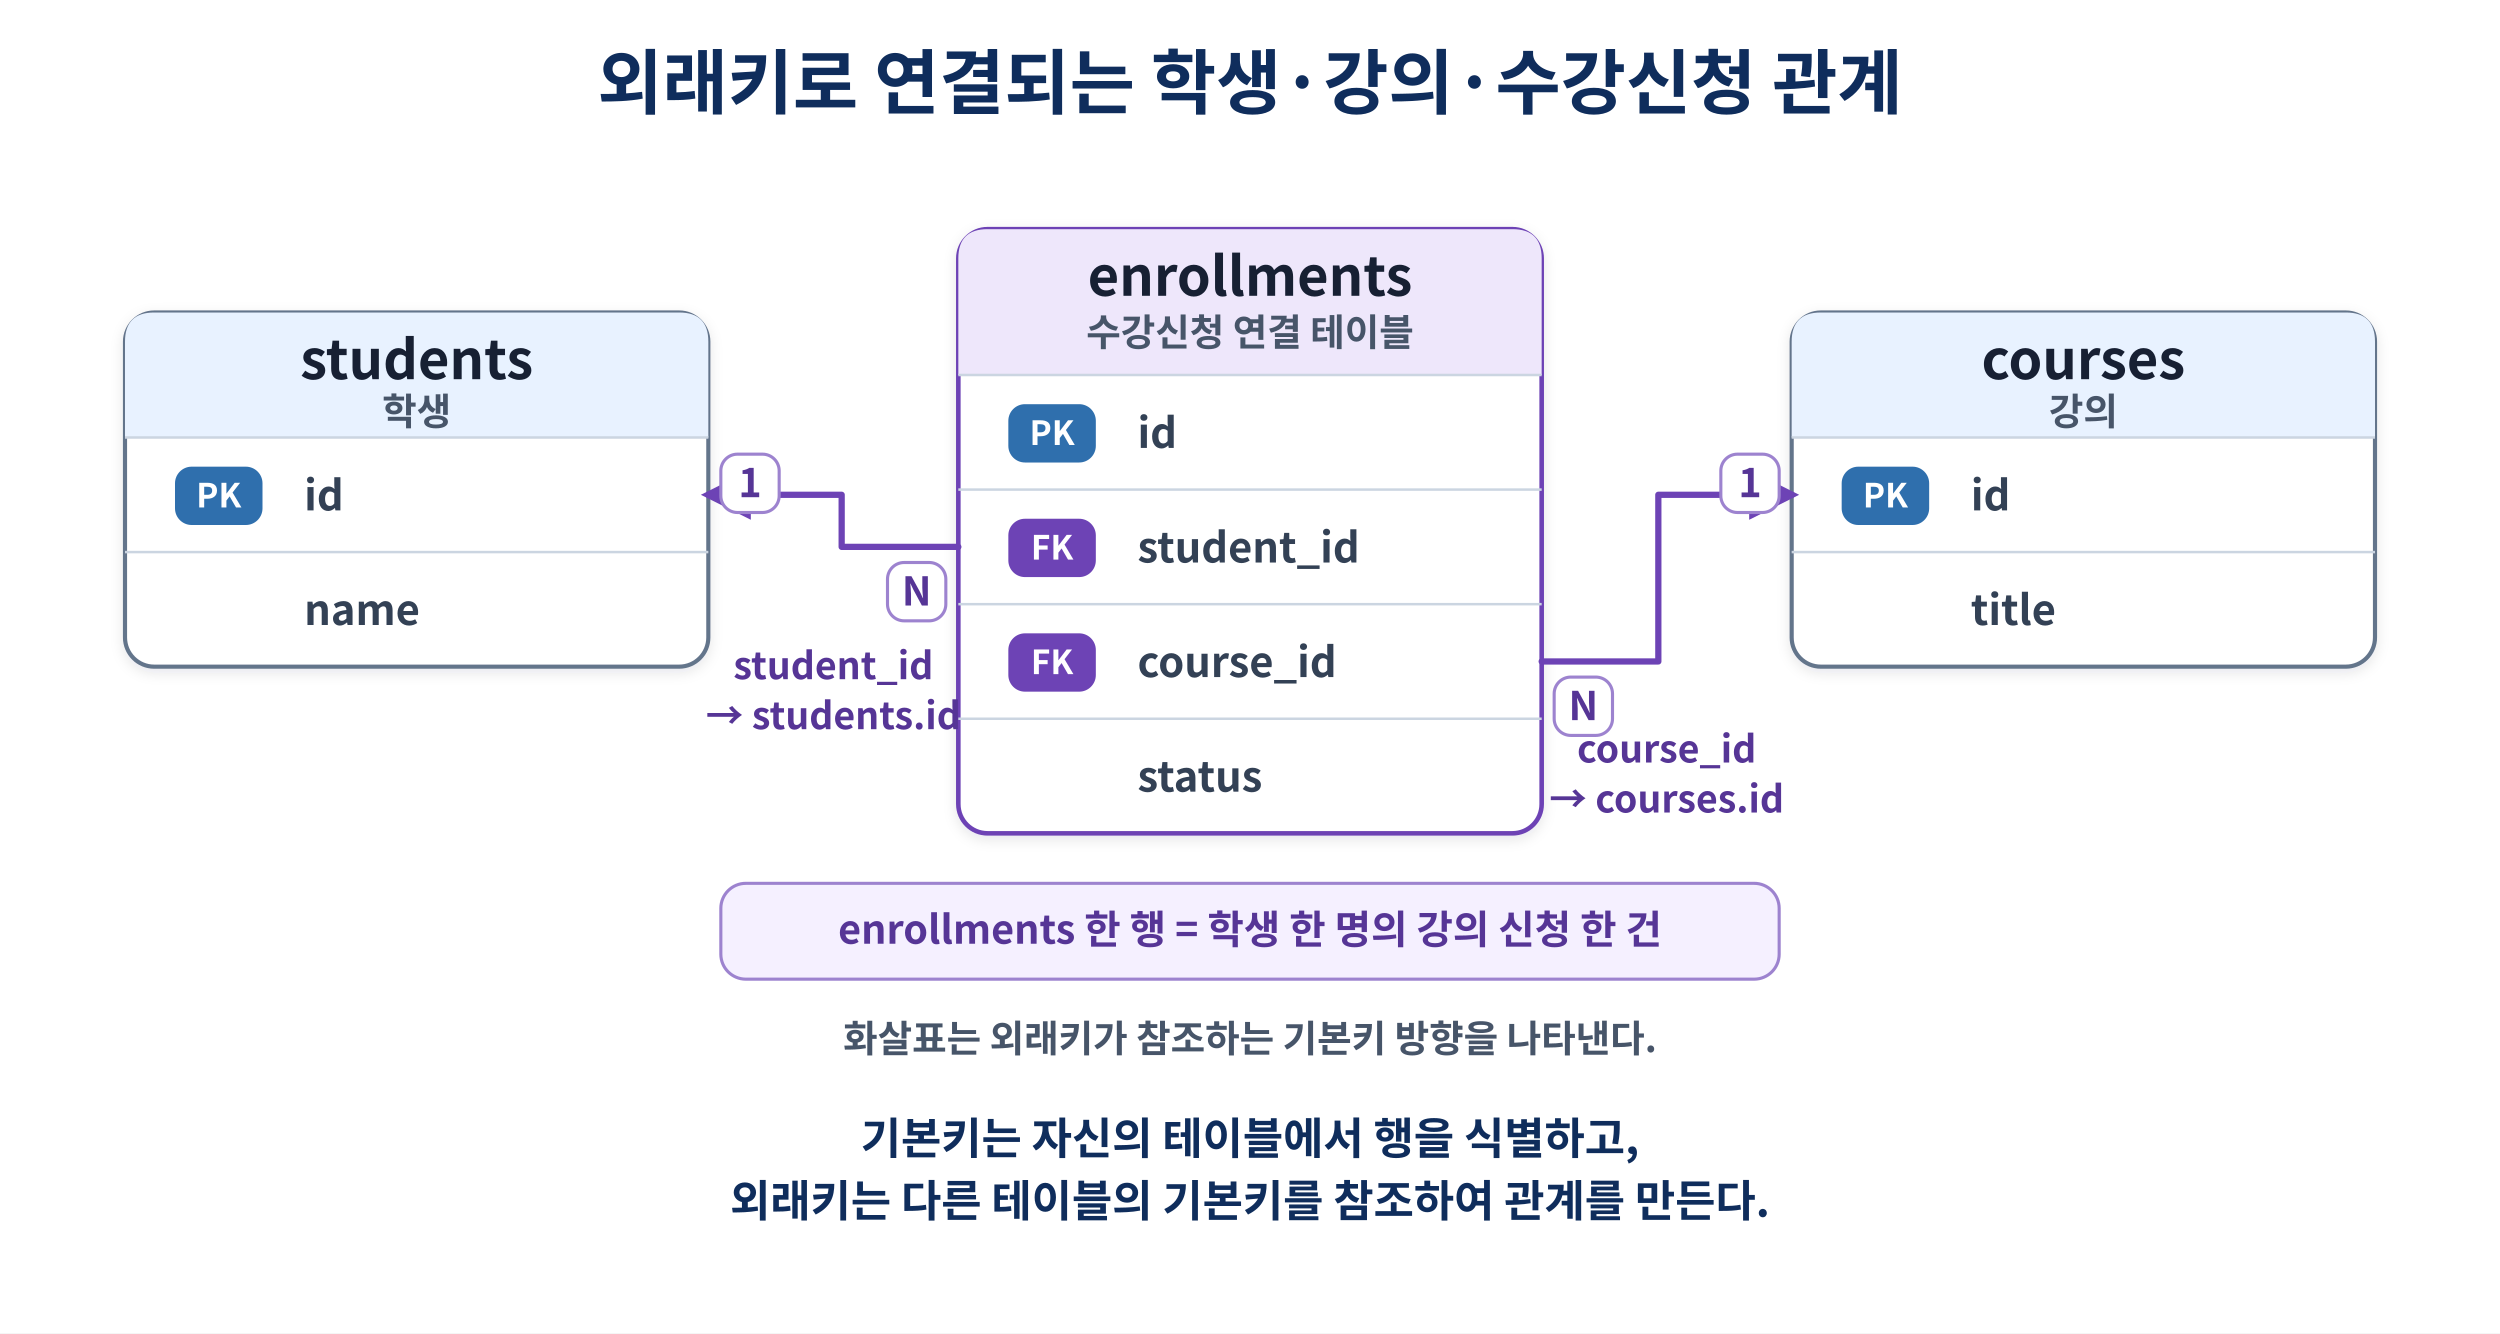
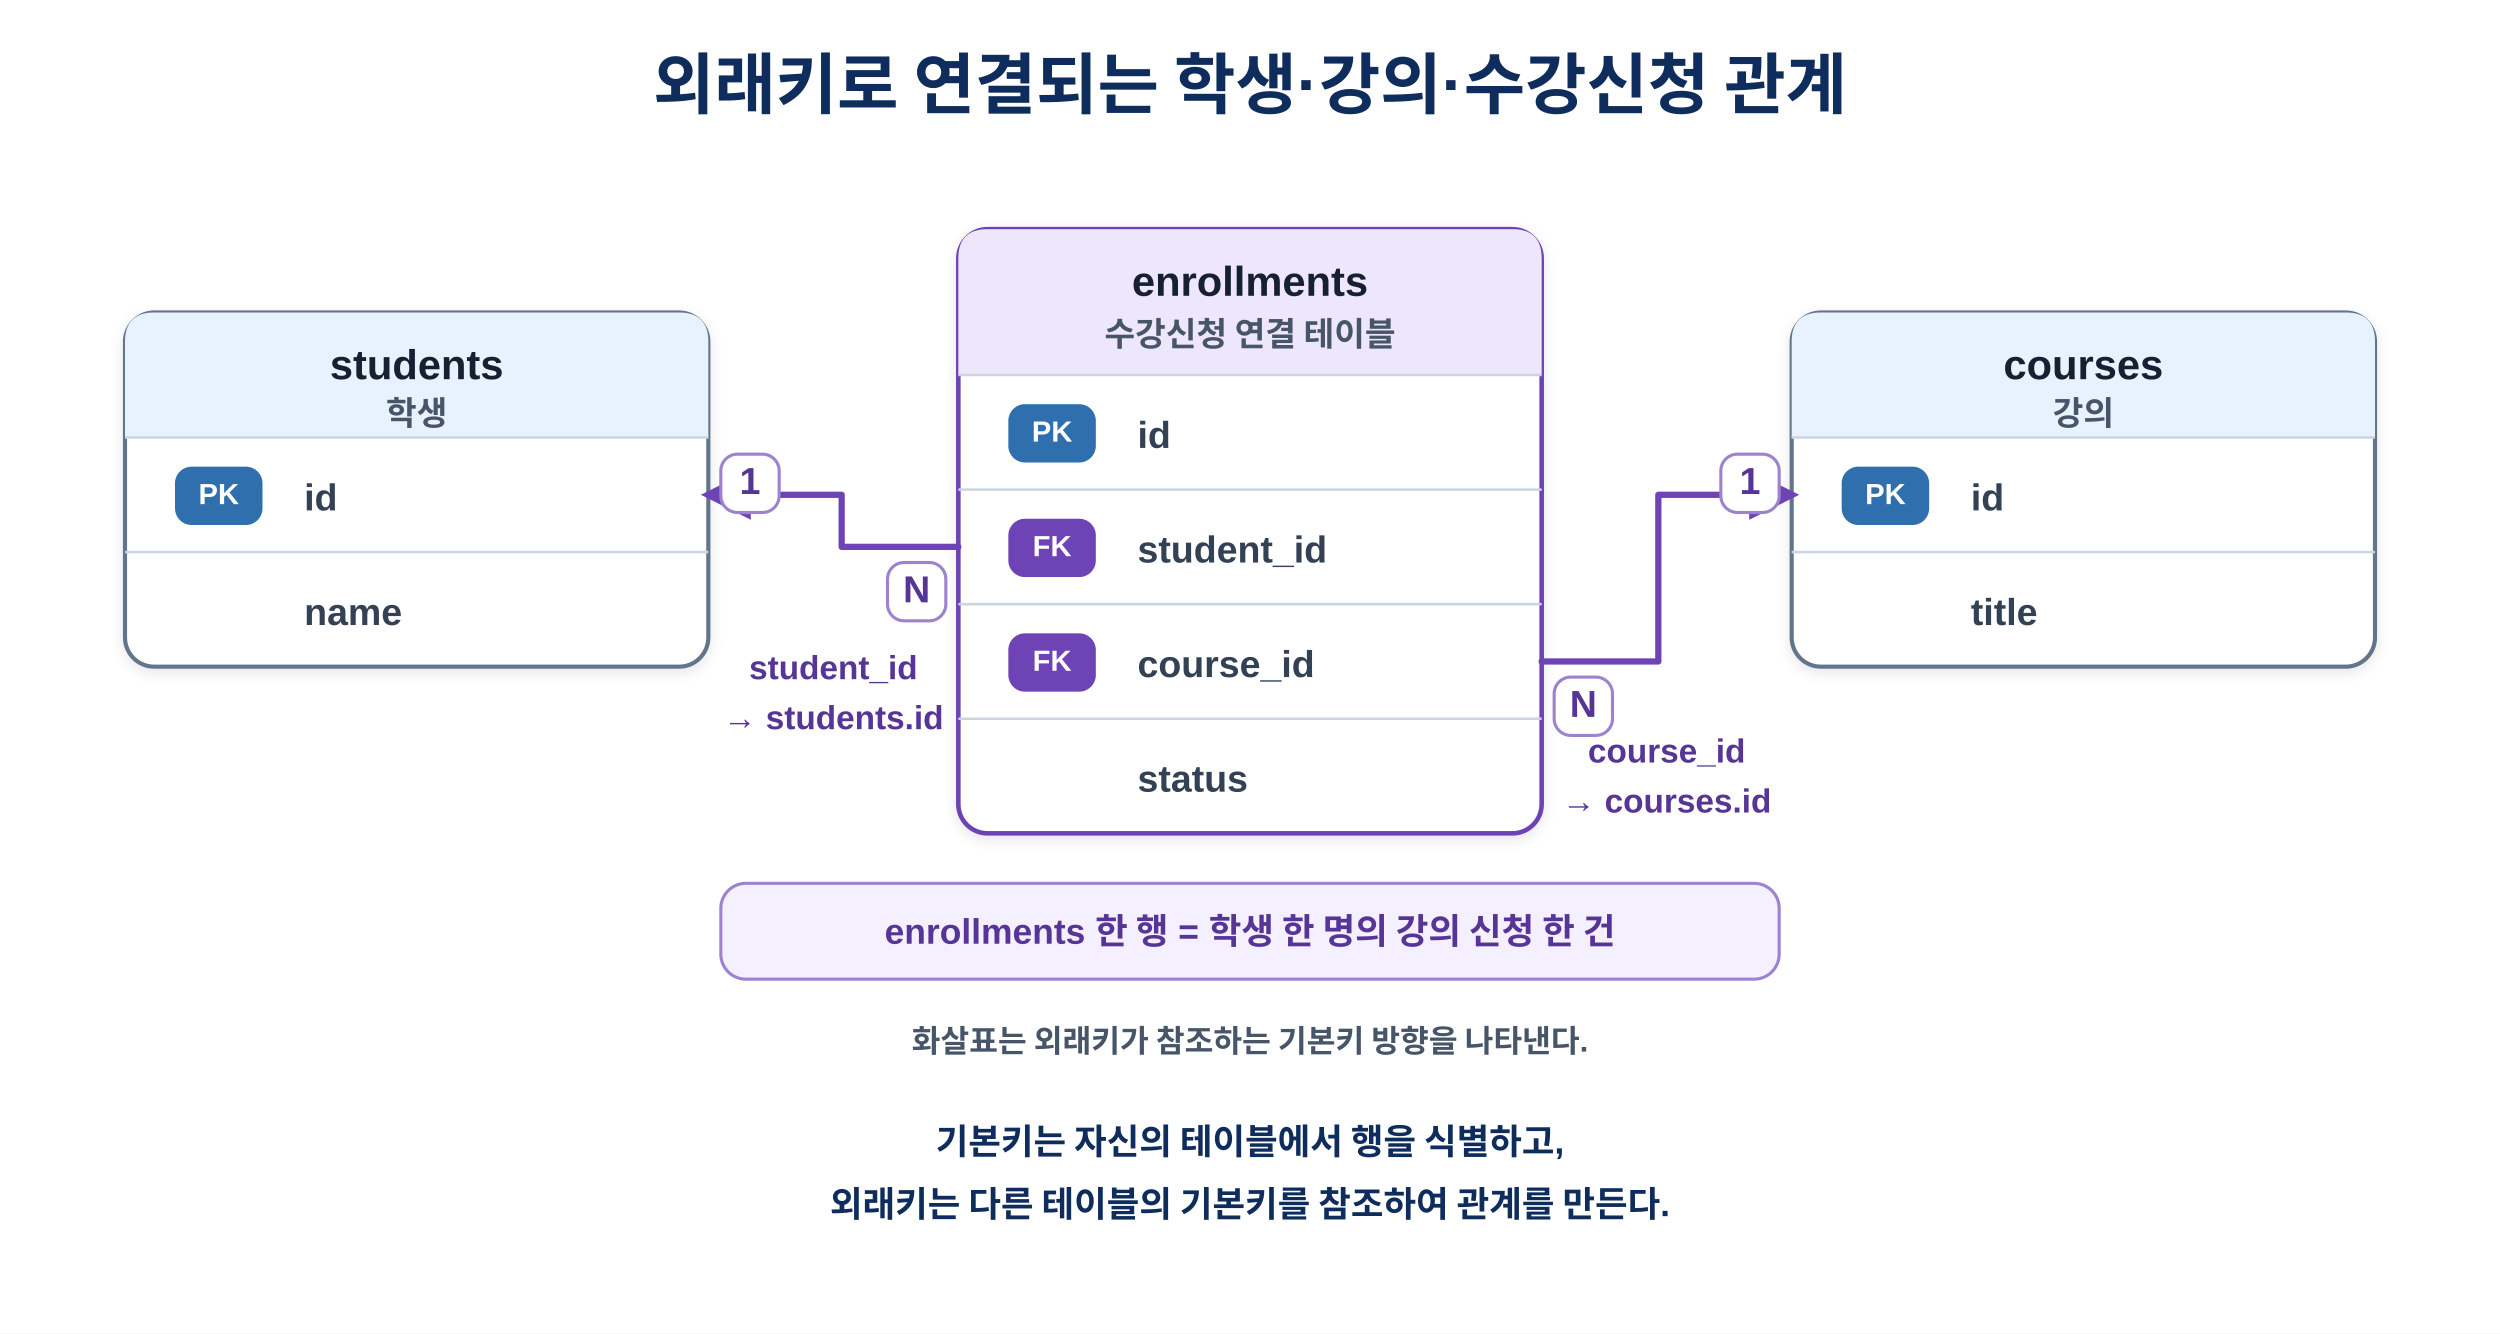
<svg xmlns="http://www.w3.org/2000/svg" width="100%" viewBox="0 0 1200 640" role="img" aria-labelledby="title desc" shape-rendering="geometricPrecision">
  <defs>
    <marker id="arrow" viewBox="0 0 10 10" refX="8.5" refY="5" markerWidth="8" markerHeight="8" orient="auto-start-reverse">
      <path d="M0 0 L10 5 L0 10 Z" fill="#6d43b5" />
    </marker>
    <filter id="shadow" x="-10%" y="-10%" width="120%" height="130%">
      <feDropShadow dx="0" dy="2" stdDeviation="3" flood-color="#0f172a" flood-opacity="0.10" />
    </filter>
    <style>
-       text{font-family:"Malgun Gothic","NanumSquare","Noto Sans CJK KR","Apple SD Gothic Neo","Noto Sans KR","UnDotum",Arial,sans-serif;fill:#172033}
-       .title{font-size:34px;font-weight:700;text-anchor:middle;fill:#0f2d5c}
+       text{font-family:"Malgun Gothic","Apple SD Gothic Neo","Noto Sans KR",Arial,sans-serif;fill:#172033}
+       .title{font-size:32px;font-weight:700;text-anchor:middle;fill:#0f2d5c}
      .card-outline{fill:#ffffff;stroke:#64748b;stroke-width:2}
      .bridge-outline{fill:#ffffff;stroke:#6d43b5;stroke-width:2.2}
      .entity-head{fill:#e8f2ff}
      .bridge-head{fill:#eee7fb}
      .divider{stroke:#cbd5e1;stroke-width:1.2}
-       .name{font-size:26px;font-weight:700;text-anchor:middle;fill:#172033}
-       .type{font-size:18px;font-weight:600;text-anchor:middle;fill:#475569}
-       .field{font-size:20px;font-weight:600;fill:#334155}
-       .badge-text{font-size:16px;font-weight:700;text-anchor:middle;dominant-baseline:middle;fill:#ffffff}
+       .name{font-size:20px;font-weight:700;text-anchor:middle;fill:#172033}
+       .type{font-size:16px;font-weight:600;text-anchor:middle;fill:#475569}
+       .field{font-size:18px;font-weight:600;fill:#334155}
+       .badge-text{font-size:14px;font-weight:700;text-anchor:middle;dominant-baseline:middle;fill:#ffffff}
      .pk-badge{fill:#2f6fad}
      .fk-badge{fill:#6d43b5}
      .ref{stroke:#6d43b5;stroke-width:3;fill:none;marker-end:url(#arrow);stroke-linecap:round;stroke-linejoin:round}
-       .ref-label{font-size:18px;font-weight:700;text-anchor:middle;fill:#563596}
-       .cardinality{font-size:19px;font-weight:700;text-anchor:middle;dominant-baseline:middle;fill:#563596}
+       .ref-label{font-size:16px;font-weight:700;text-anchor:middle;fill:#563596}
+       .cardinality{font-size:18px;font-weight:700;text-anchor:middle;dominant-baseline:middle;fill:#563596}
      .cardinality-box{fill:#ffffff;stroke:#9d83cf;stroke-width:1.5}
-       .bridge-note{font-size:19px;font-weight:700;text-anchor:middle;fill:#563596}
-       .direction-note{font-size:18px;font-weight:600;text-anchor:middle;fill:#475569}
-       .bottom-note{font-size:21px;font-weight:700;text-anchor:middle;fill:#0f2d5c}
+       .bridge-note{font-size:17px;font-weight:700;text-anchor:middle;fill:#563596}
+       .direction-note{font-size:15px;font-weight:600;text-anchor:middle;fill:#475569}
+       .bottom-note{font-size:17px;font-weight:700;text-anchor:middle;fill:#0f2d5c}
    </style>
  </defs>
  <rect width="1200" height="640" fill="#ffffff" />
  <text x="600" y="52" class="title">외래키로 연결되는 학생·강의·수강신청 관계</text>
  <g filter="url(#shadow)">
    <rect x="60" y="150" width="280" height="170" rx="14" class="card-outline" />
    <path d="M60 164 Q60 150 74 150 H326 Q340 150 340 164 V210 H60 Z" class="entity-head" />
    <line x1="60" y1="210" x2="340" y2="210" class="divider" />
    <line x1="60" y1="265" x2="340" y2="265" class="divider" />
  </g>
  <text x="200" y="182" class="name">students</text>
  <text x="200" y="204" class="type">학생</text>
  <rect x="84" y="224" width="42" height="28" rx="8" class="pk-badge" />
  <text x="105" y="238" class="badge-text">PK</text>
  <text x="146" y="245" class="field">id</text>
  <text x="146" y="300" class="field">name</text>
  <g filter="url(#shadow)">
    <rect x="460" y="110" width="280" height="290" rx="14" class="bridge-outline" />
    <path d="M460 124 Q460 110 474 110 H726 Q740 110 740 124 V180 H460 Z" class="bridge-head" />
    <line x1="460" y1="180" x2="740" y2="180" class="divider" />
    <line x1="460" y1="235" x2="740" y2="235" class="divider" />
    <line x1="460" y1="290" x2="740" y2="290" class="divider" />
    <line x1="460" y1="345" x2="740" y2="345" class="divider" />
  </g>
  <text x="600" y="142" class="name">enrollments</text>
  <text x="600" y="166" class="type">수강신청 연결 테이블</text>
  <rect x="484" y="194" width="42" height="28" rx="8" class="pk-badge" />
  <text x="505" y="208" class="badge-text">PK</text>
  <text x="546" y="215" class="field">id</text>
  <rect x="484" y="249" width="42" height="28" rx="8" class="fk-badge" />
  <text x="505" y="263" class="badge-text">FK</text>
  <text x="546" y="270" class="field">student_id</text>
  <rect x="484" y="304" width="42" height="28" rx="8" class="fk-badge" />
  <text x="505" y="318" class="badge-text">FK</text>
  <text x="546" y="325" class="field">course_id</text>
  <text x="546" y="380" class="field">status</text>
  <g filter="url(#shadow)">
    <rect x="860" y="150" width="280" height="170" rx="14" class="card-outline" />
    <path d="M860 164 Q860 150 874 150 H1126 Q1140 150 1140 164 V210 H860 Z" class="entity-head" />
    <line x1="860" y1="210" x2="1140" y2="210" class="divider" />
    <line x1="860" y1="265" x2="1140" y2="265" class="divider" />
  </g>
  <text x="1000" y="182" class="name">courses</text>
  <text x="1000" y="204" class="type">강의</text>
  <rect x="884" y="224" width="42" height="28" rx="8" class="pk-badge" />
  <text x="905" y="238" class="badge-text">PK</text>
  <text x="946" y="245" class="field">id</text>
  <text x="946" y="300" class="field">title</text>
  <path d="M460 262.5 H404 V237.5 H340" class="ref" />
  <rect x="346" y="218" width="28" height="28" rx="8" class="cardinality-box" />
  <text x="360" y="232" class="cardinality">1</text>
  <rect x="426" y="270" width="28" height="28" rx="8" class="cardinality-box" />
  <text x="440" y="284" class="cardinality">N</text>
  <text x="400" y="326" class="ref-label">student_id</text>
  <text x="400" y="350" class="ref-label">→ students.id</text>
  <path d="M740 317.5 H796 V237.5 H860" class="ref" />
  <rect x="746" y="325" width="28" height="28" rx="8" class="cardinality-box" />
  <text x="760" y="339" class="cardinality">N</text>
  <rect x="826" y="218" width="28" height="28" rx="8" class="cardinality-box" />
  <text x="840" y="232" class="cardinality">1</text>
  <text x="800" y="366" class="ref-label">course_id</text>
  <text x="800" y="390" class="ref-label">→ courses.id</text>
  <rect x="346" y="424" width="508" height="46" rx="12" fill="#f5f0ff" stroke="#9d83cf" stroke-width="1.5" />
  <text x="600" y="453" class="bridge-note">enrollments 한 행 = 학생 한 명의 강의 신청 한 건</text>
  <text x="600" y="505" class="direction-note">화살표는 외래키가 참조하는 기본키 방향을 나타낸다.</text>
  <text x="600" y="554" class="bottom-note">기본키는 자신의 테이블에서 행을 식별하고,</text>
  <text x="600" y="584" class="bottom-note">외래키는 다른 테이블의 기본키를 참조하여 관계를 만든다.</text>
</svg>
